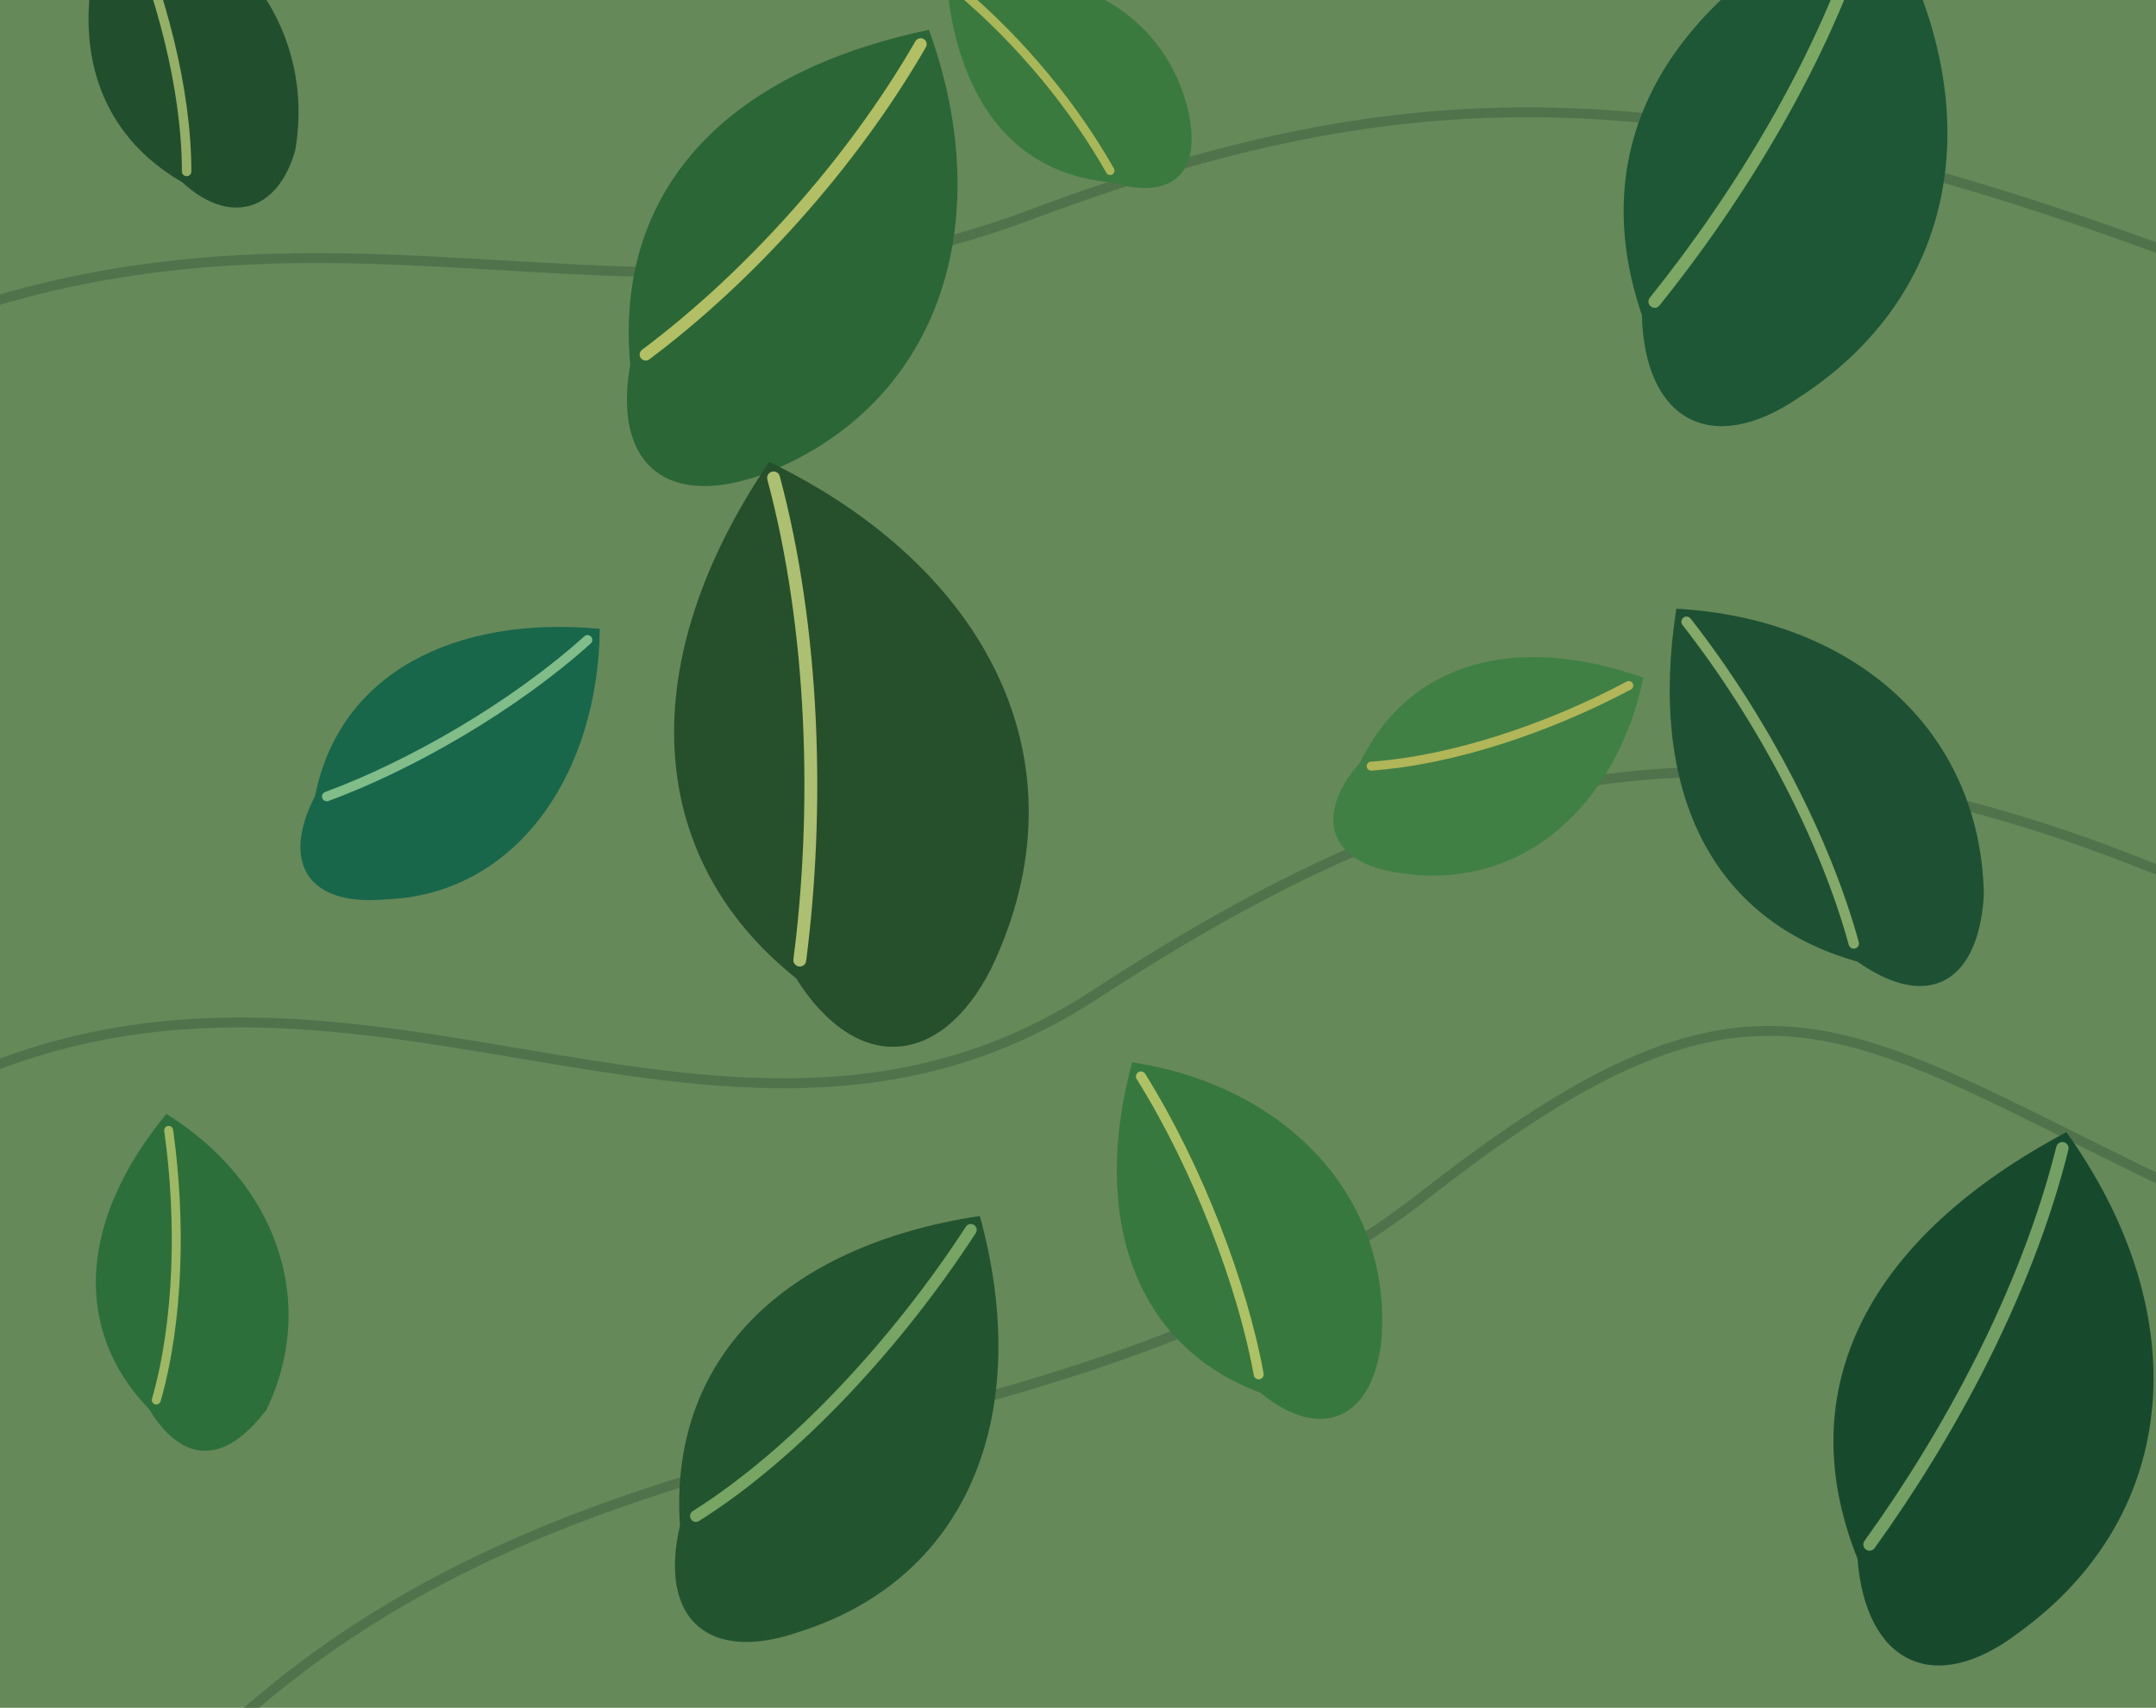
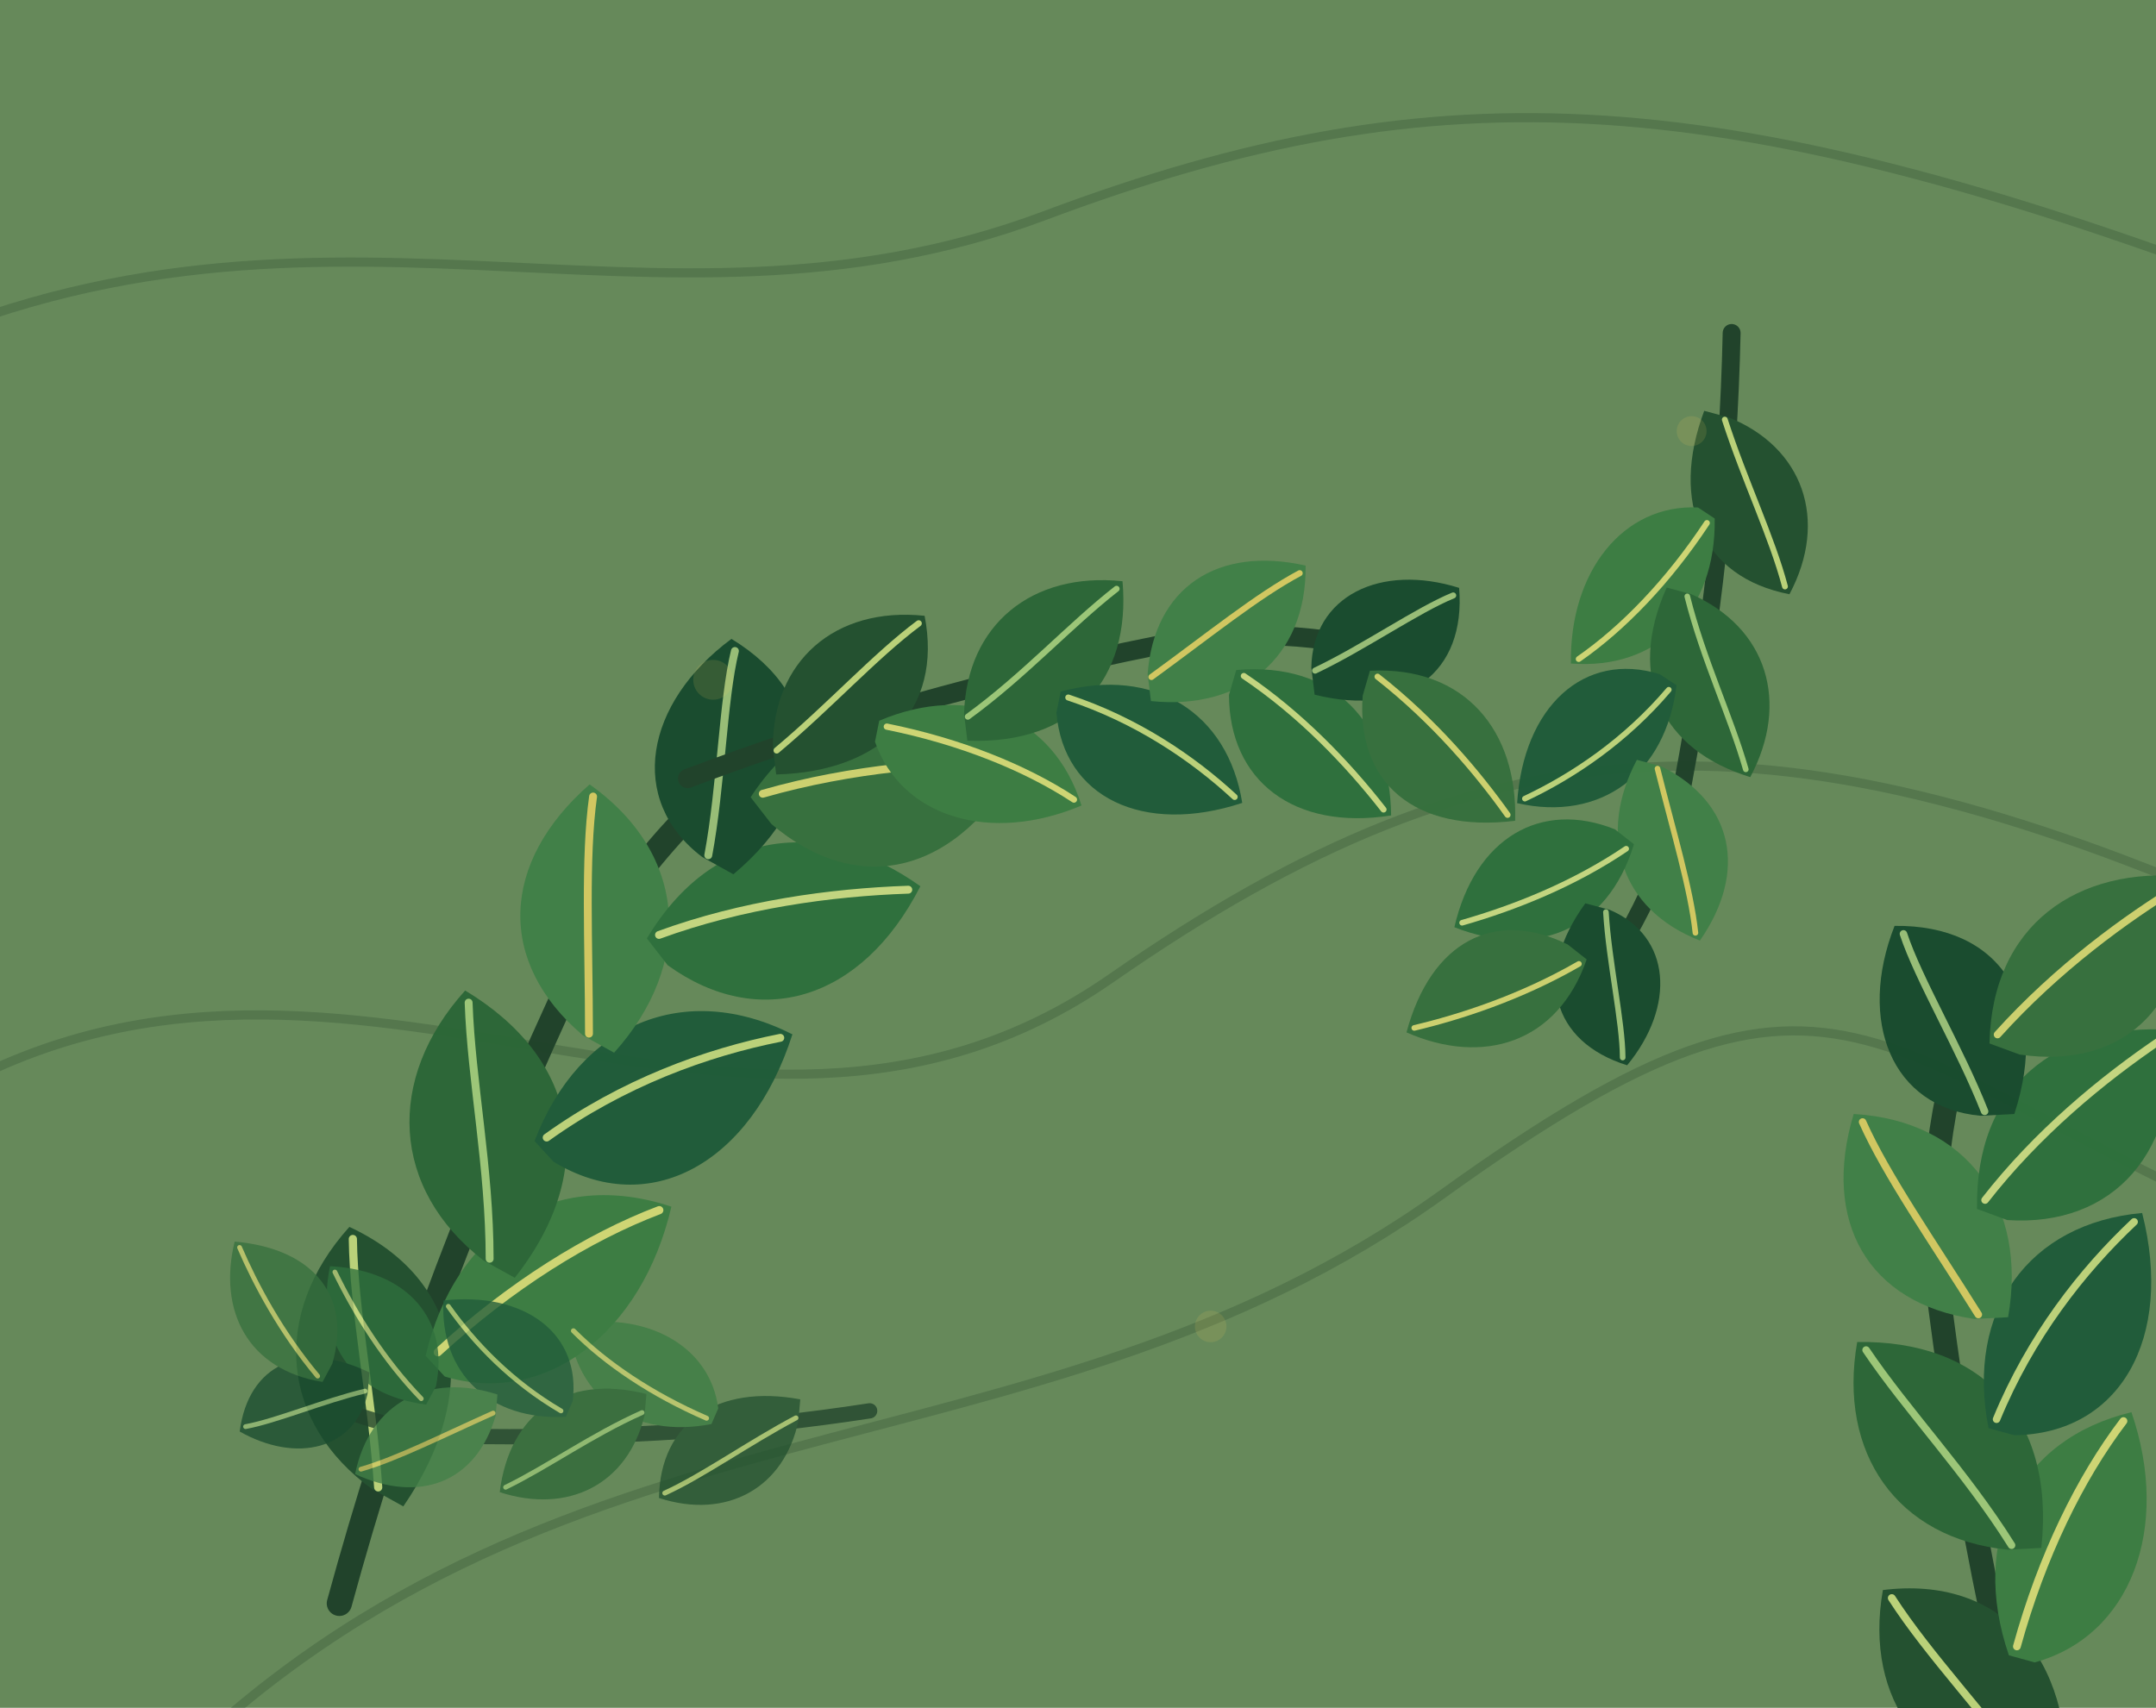
<svg xmlns="http://www.w3.org/2000/svg" width="260" height="206" viewBox="0 0 260 206">
+   <defs>
+     <g id="sprig-mixed" stroke-linecap="round" stroke-linejoin="round">
+       <path d="M2 112 C19 84 38 58 62 30 C74 16 88 7 102 1" fill="none" stroke="#1e4129" stroke-width="4" />
+       <path d="M12 96 C1 82 4 65 20 55 C35 68 33 86 16 100Z" fill="#214f2e" />
+       <path d="M13 96 C16 82 17 68 20 57" fill="none" stroke="#bdd47a" stroke-width="1.3" />
+       <path d="M26 78 C36 60 54 55 70 66 C60 84 42 91 28 82Z" fill="#3b7d42" />
+       <path d="M28 78 C42 71 56 67 68 66" fill="none" stroke="#d2d875" stroke-width="1.3" />
+       <path d="M39 66 C28 51 32 34 48 24 C62 39 61 57 43 70Z" fill="#2b6636" />
+       <path d="M40 66 C44 52 45 38 48 26" fill="none" stroke="#9ec979" stroke-width="1.25" />
+       <path d="M52 50 C64 34 82 32 96 45 C84 63 66 67 54 54Z" fill="#1e5b38" />
+       <path d="M54 50 C68 45 82 44 94 45" fill="none" stroke="#bed47b" stroke-width="1.25" />
+       <path d="M64 36 C54 21 59 6 76 -2 C88 13 84 30 68 40Z" fill="#408047" />
+       <path d="M65 36 C69 22 72 9 76 0" fill="none" stroke="#d5ca61" stroke-width="1.25" />
+       <path d="M78 24 C93 10 110 13 122 28 C108 43 91 43 80 29Z" fill="#2d6f3b" />
+       <path d="M80 24 C94 23 108 25 120 28" fill="none" stroke="#c7d981" stroke-width="1.25" />
+       <path d="M90 14 C81 2 88 -12 104 -18 C116 -5 112 10 94 18Z" fill="#174a2d" />
+       <path d="M91 14 C96 4 100 -9 104 -16" fill="none" stroke="#9ac078" stroke-width="1.25" />
+       <path d="M100 7 C115 -6 132 -2 143 13 C128 28 112 27 102 12Z" fill="#356f3c" />
+       <path d="M102 7 C117 7 131 10 141 13" fill="none" stroke="#d0d36f" stroke-width="1.25" />
+     </g>
+   </defs>
  <rect width="260" height="206" fill="#66895a" />
-   <g opacity=".27" fill="none" stroke="#183924" stroke-width="1.2">
-     <path d="M-16 42 C38 18 76 44 124 26 S206 8 276 36" />
-     <path d="M-12 134 C40 104 86 150 132 120 S214 82 276 112" />
-     <path d="M20 216 C66 166 126 180 172 144 S224 128 282 152" />
+   <g opacity=".22" fill="none" stroke="#163621" stroke-width="1.1">
+     <path d="M-16 44 C38 18 78 44 126 26 S208 10 276 36" />
+     <path d="M-10 134 C40 102 88 150 134 118 S214 84 276 112" />
+     <path d="M18 216 C66 166 124 180 174 144 S224 128 282 152" />
  </g>
-   <g stroke-linecap="round" stroke-linejoin="round">
-     <g transform="translate(22 22) rotate(-24)">
-       <path d="M0 0 C-8 -11 -5 -24 7 -35 C19 -25 22 -10 14 2 C9 8 3 7 0 0Z" fill="#214f2e" />
-       <path d="M1 -1 C5 -10 7 -22 7 -33" fill="none" stroke="#b9cf78" stroke-width="1.14" opacity=".76" />
-     </g>
-     <g transform="translate(76 44) rotate(30)">
-       <path d="M0 0 C-12 -17 -8 -36 11 -53 C30 -37 35 -14 20 4 C12 13 4 11 0 0Z" fill="#2b6636" />
-       <path d="M1 -2 C7 -16 11 -34 11 -51" fill="none" stroke="#d0d36f" stroke-width="1.45" opacity=".82" />
-     </g>
-     <g transform="translate(134 22) rotate(-50)">
-       <path d="M0 0 C-7 -10 -4 -21 6 -31 C17 -22 20 -9 13 1 C8 8 3 7 0 0Z" fill="#3a7a3f" />
-       <path d="M1 -1 C4 -9 6 -19 6 -29" fill="none" stroke="#d5ce62" stroke-width="1.05" opacity=".72" />
-     </g>
-     <g transform="translate(198 38) rotate(17)">
-       <path d="M0 0 C-13 -18 -8 -38 12 -56 C32 -39 37 -15 21 4 C13 14 4 12 0 0Z" fill="#1d5735" />
-       <path d="M1 -2 C7 -17 12 -36 12 -54" fill="none" stroke="#98bf72" stroke-width="1.5" opacity=".77" />
-     </g>
-     <g transform="translate(38 96) rotate(48)">
-       <path d="M0 0 C-9 -12 -5 -27 8 -39 C21 -27 25 -10 15 2 C9 10 3 8 0 0Z" fill="#18674b" />
-       <path d="M1 -1 C5 -11 8 -25 8 -37" fill="none" stroke="#9ed59b" stroke-width="1.16" opacity=".78" />
-     </g>
-     <g transform="translate(96 118) rotate(-15)">
-       <path d="M0 0 C-14 -19 -9 -42 13 -61 C35 -42 41 -16 23 5 C14 15 4 13 0 0Z" fill="#264f2c" />
-       <path d="M1 -2 C8 -19 13 -40 13 -59" fill="none" stroke="#c6d47e" stroke-width="1.55" opacity=".84" />
-     </g>
-     <g transform="translate(164 92) rotate(62)">
-       <path d="M0 0 C-8 -11 -5 -24 7 -35 C19 -25 23 -10 14 2 C9 9 3 8 0 0Z" fill="#408045" />
-       <path d="M1 -1 C5 -10 7 -22 7 -33" fill="none" stroke="#d5c65d" stroke-width="1.08" opacity=".76" />
-     </g>
-     <g transform="translate(224 116) rotate(-38)">
-       <path d="M0 0 C-11 -15 -7 -32 9 -47 C25 -33 29 -13 17 3 C10 11 3 10 0 0Z" fill="#1e5133" />
-       <path d="M1 -2 C6 -14 9 -30 9 -45" fill="none" stroke="#a5c77a" stroke-width="1.25" opacity=".75" />
-     </g>
-     <g transform="translate(18 170) rotate(-8)">
-       <path d="M0 0 C-8 -11 -5 -24 7 -35 C19 -25 22 -10 14 2 C8 8 3 7 0 0Z" fill="#2d6f3b" />
-       <path d="M1 -1 C5 -10 7 -22 7 -33" fill="none" stroke="#cad474" stroke-width="1.08" opacity=".72" />
-     </g>
-     <g transform="translate(82 184) rotate(33)">
-       <path d="M0 0 C-12 -16 -8 -35 10 -51 C28 -35 33 -14 19 3 C12 12 4 11 0 0Z" fill="#22542f" />
-       <path d="M1 -2 C7 -15 10 -33 10 -49" fill="none" stroke="#91bb73" stroke-width="1.42" opacity=".78" />
-     </g>
-     <g transform="translate(152 168) rotate(-32)">
-       <path d="M0 0 C-10 -13 -6 -29 8 -42 C22 -30 26 -12 16 2 C10 10 3 9 0 0Z" fill="#37783f" />
-       <path d="M1 -2 C5 -12 8 -27 8 -40" fill="none" stroke="#d0d76f" stroke-width="1.2" opacity=".78" />
-     </g>
-     <g transform="translate(224 188) rotate(14)">
-       <path d="M0 0 C-13 -18 -8 -38 12 -56 C32 -39 37 -15 21 4 C13 14 4 12 0 0Z" fill="#174a2d" />
-       <path d="M1 -2 C7 -17 12 -36 12 -54" fill="none" stroke="#9ac078" stroke-width="1.5" opacity=".72" />
-     </g>
+   <g opacity=".96">
+     <use href="#sprig-mixed" transform="translate(16 112) rotate(-16) scale(.76)" />
+     <use href="#sprig-mixed" transform="translate(122 42) rotate(38) scale(.58)" />
+     <use href="#sprig-mixed" transform="translate(188 176) rotate(-48) scale(.72)" />
+     <use href="#sprig-mixed" transform="translate(240 92) rotate(150) scale(.54)" />
+     <use href="#sprig-mixed" transform="translate(66 204) rotate(-130) scale(.46)" opacity=".78" />
+   </g>
+   <g opacity=".13" fill="#efcc5c">
+     <circle cx="86" cy="82" r="2.4" />
+     <circle cx="204" cy="52" r="1.8" />
+     <circle cx="146" cy="160" r="1.9" />
  </g>
</svg>
